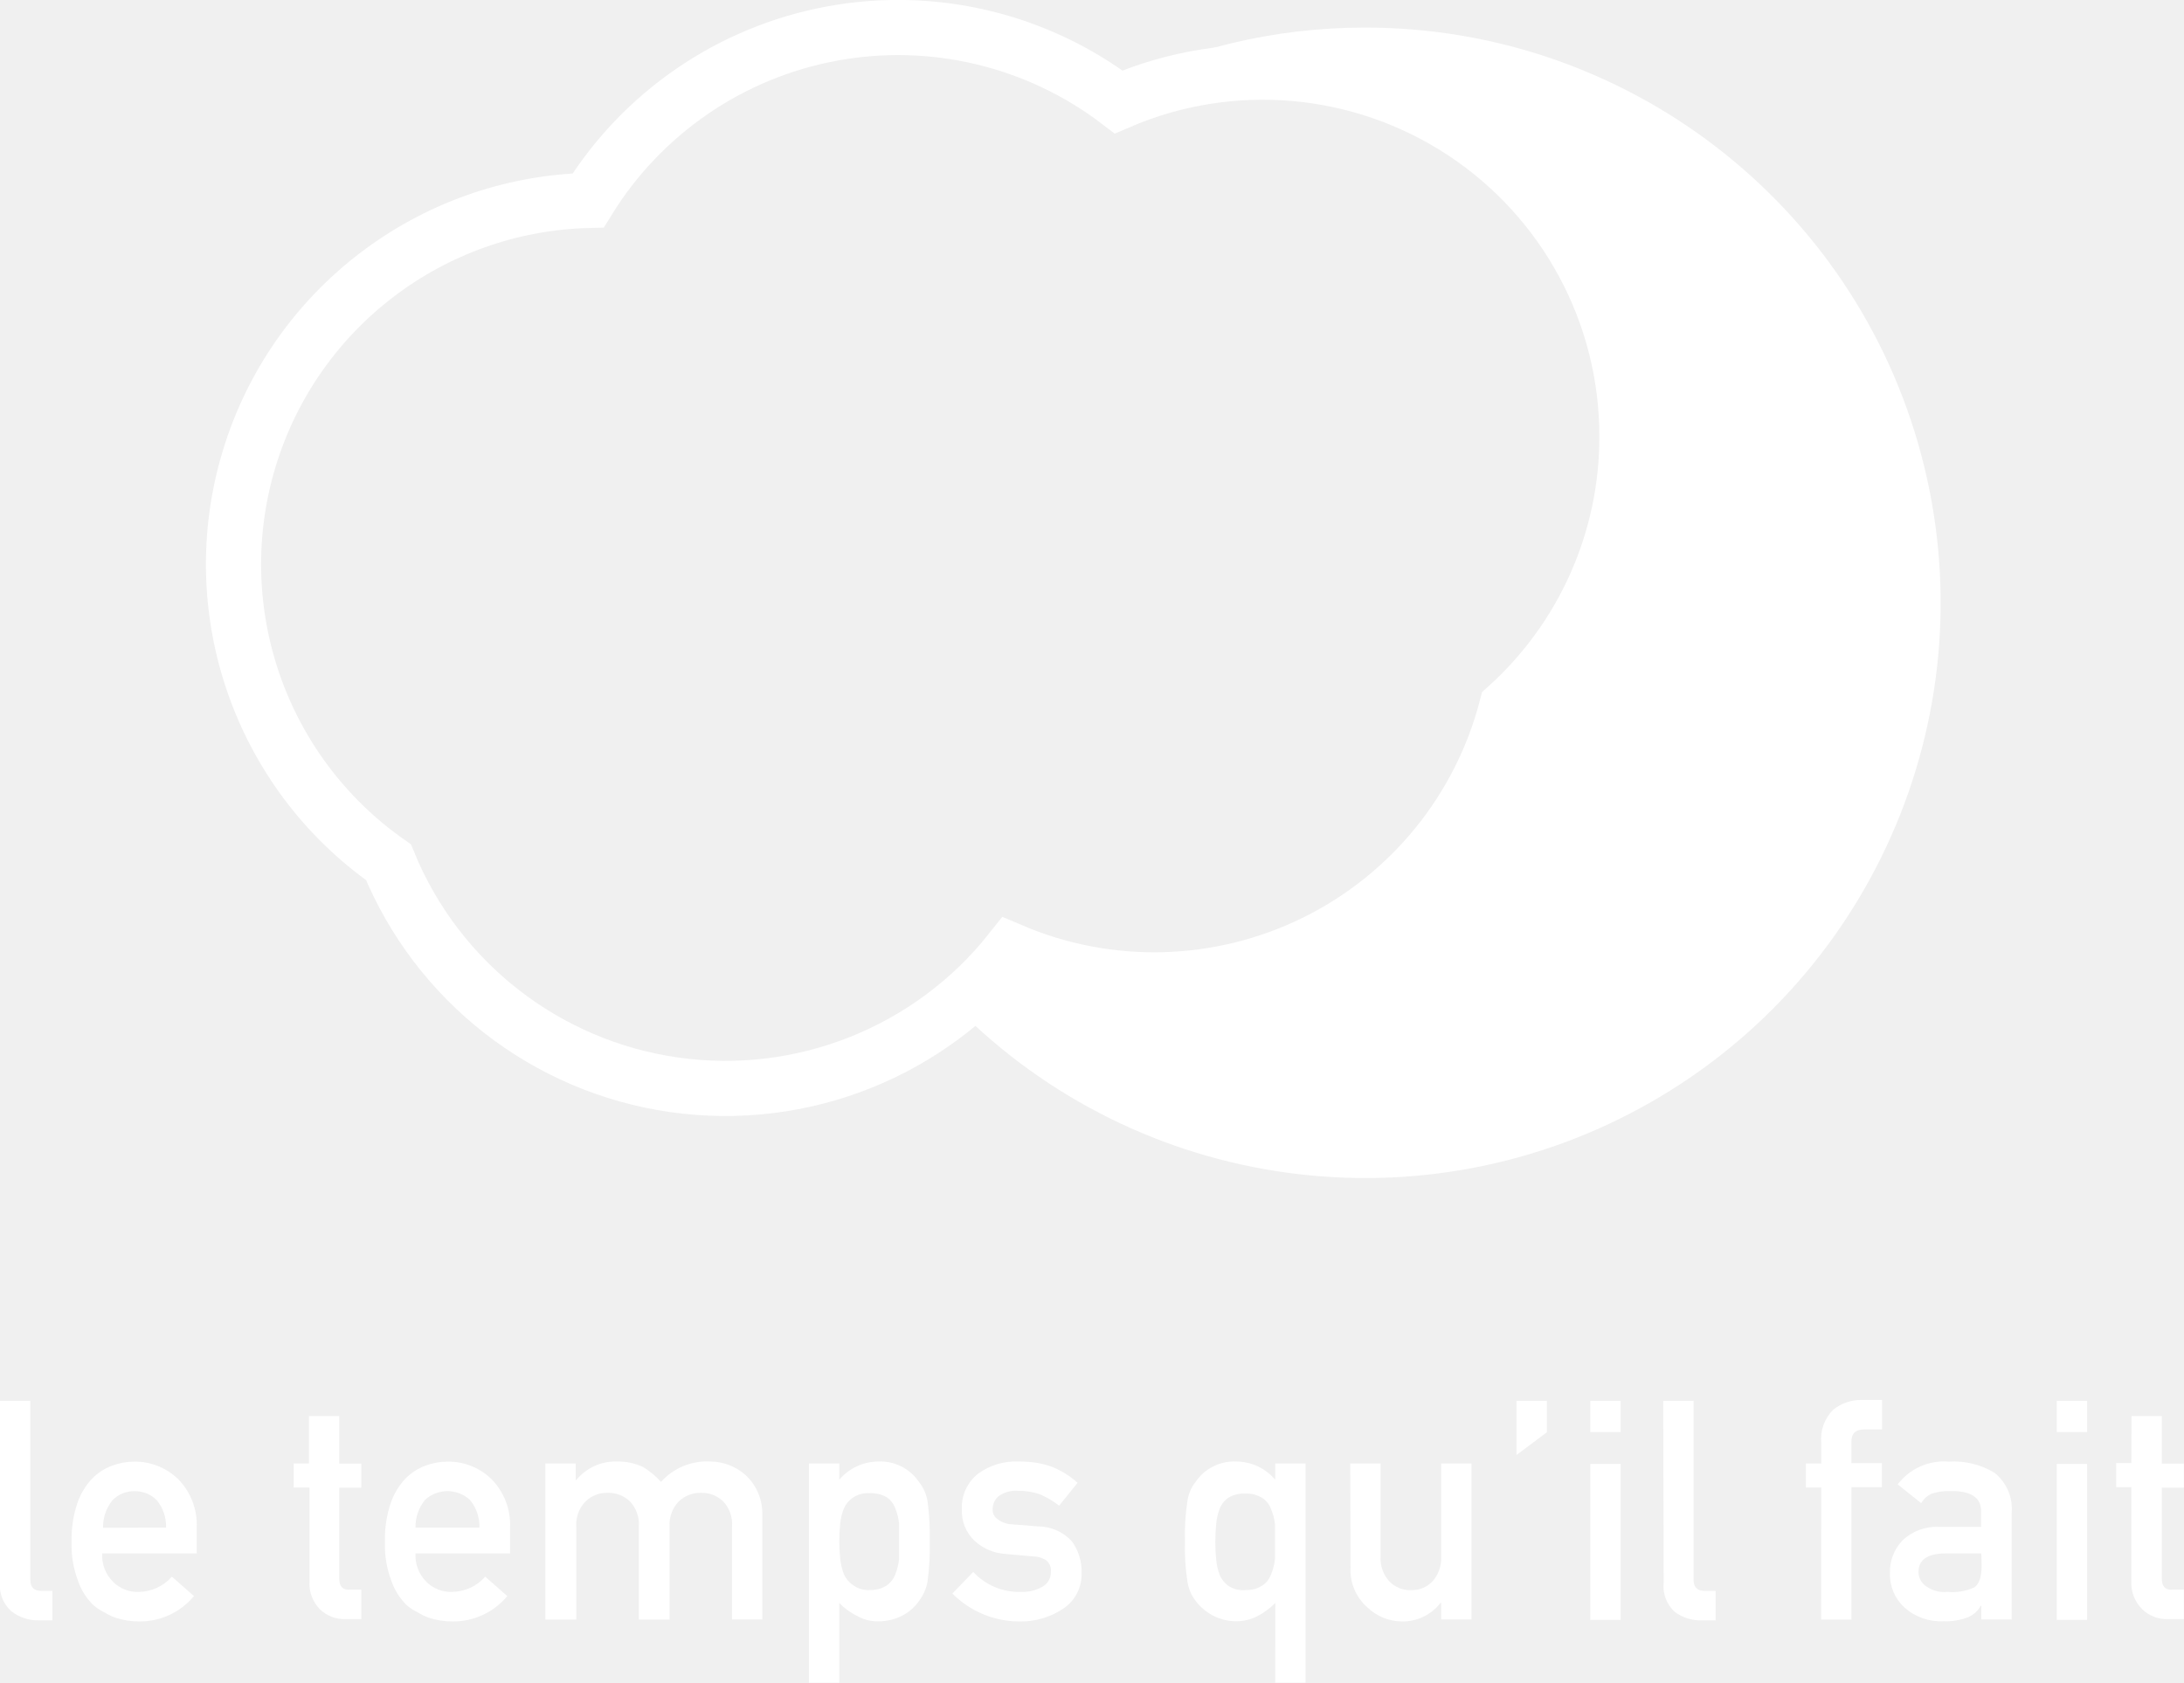
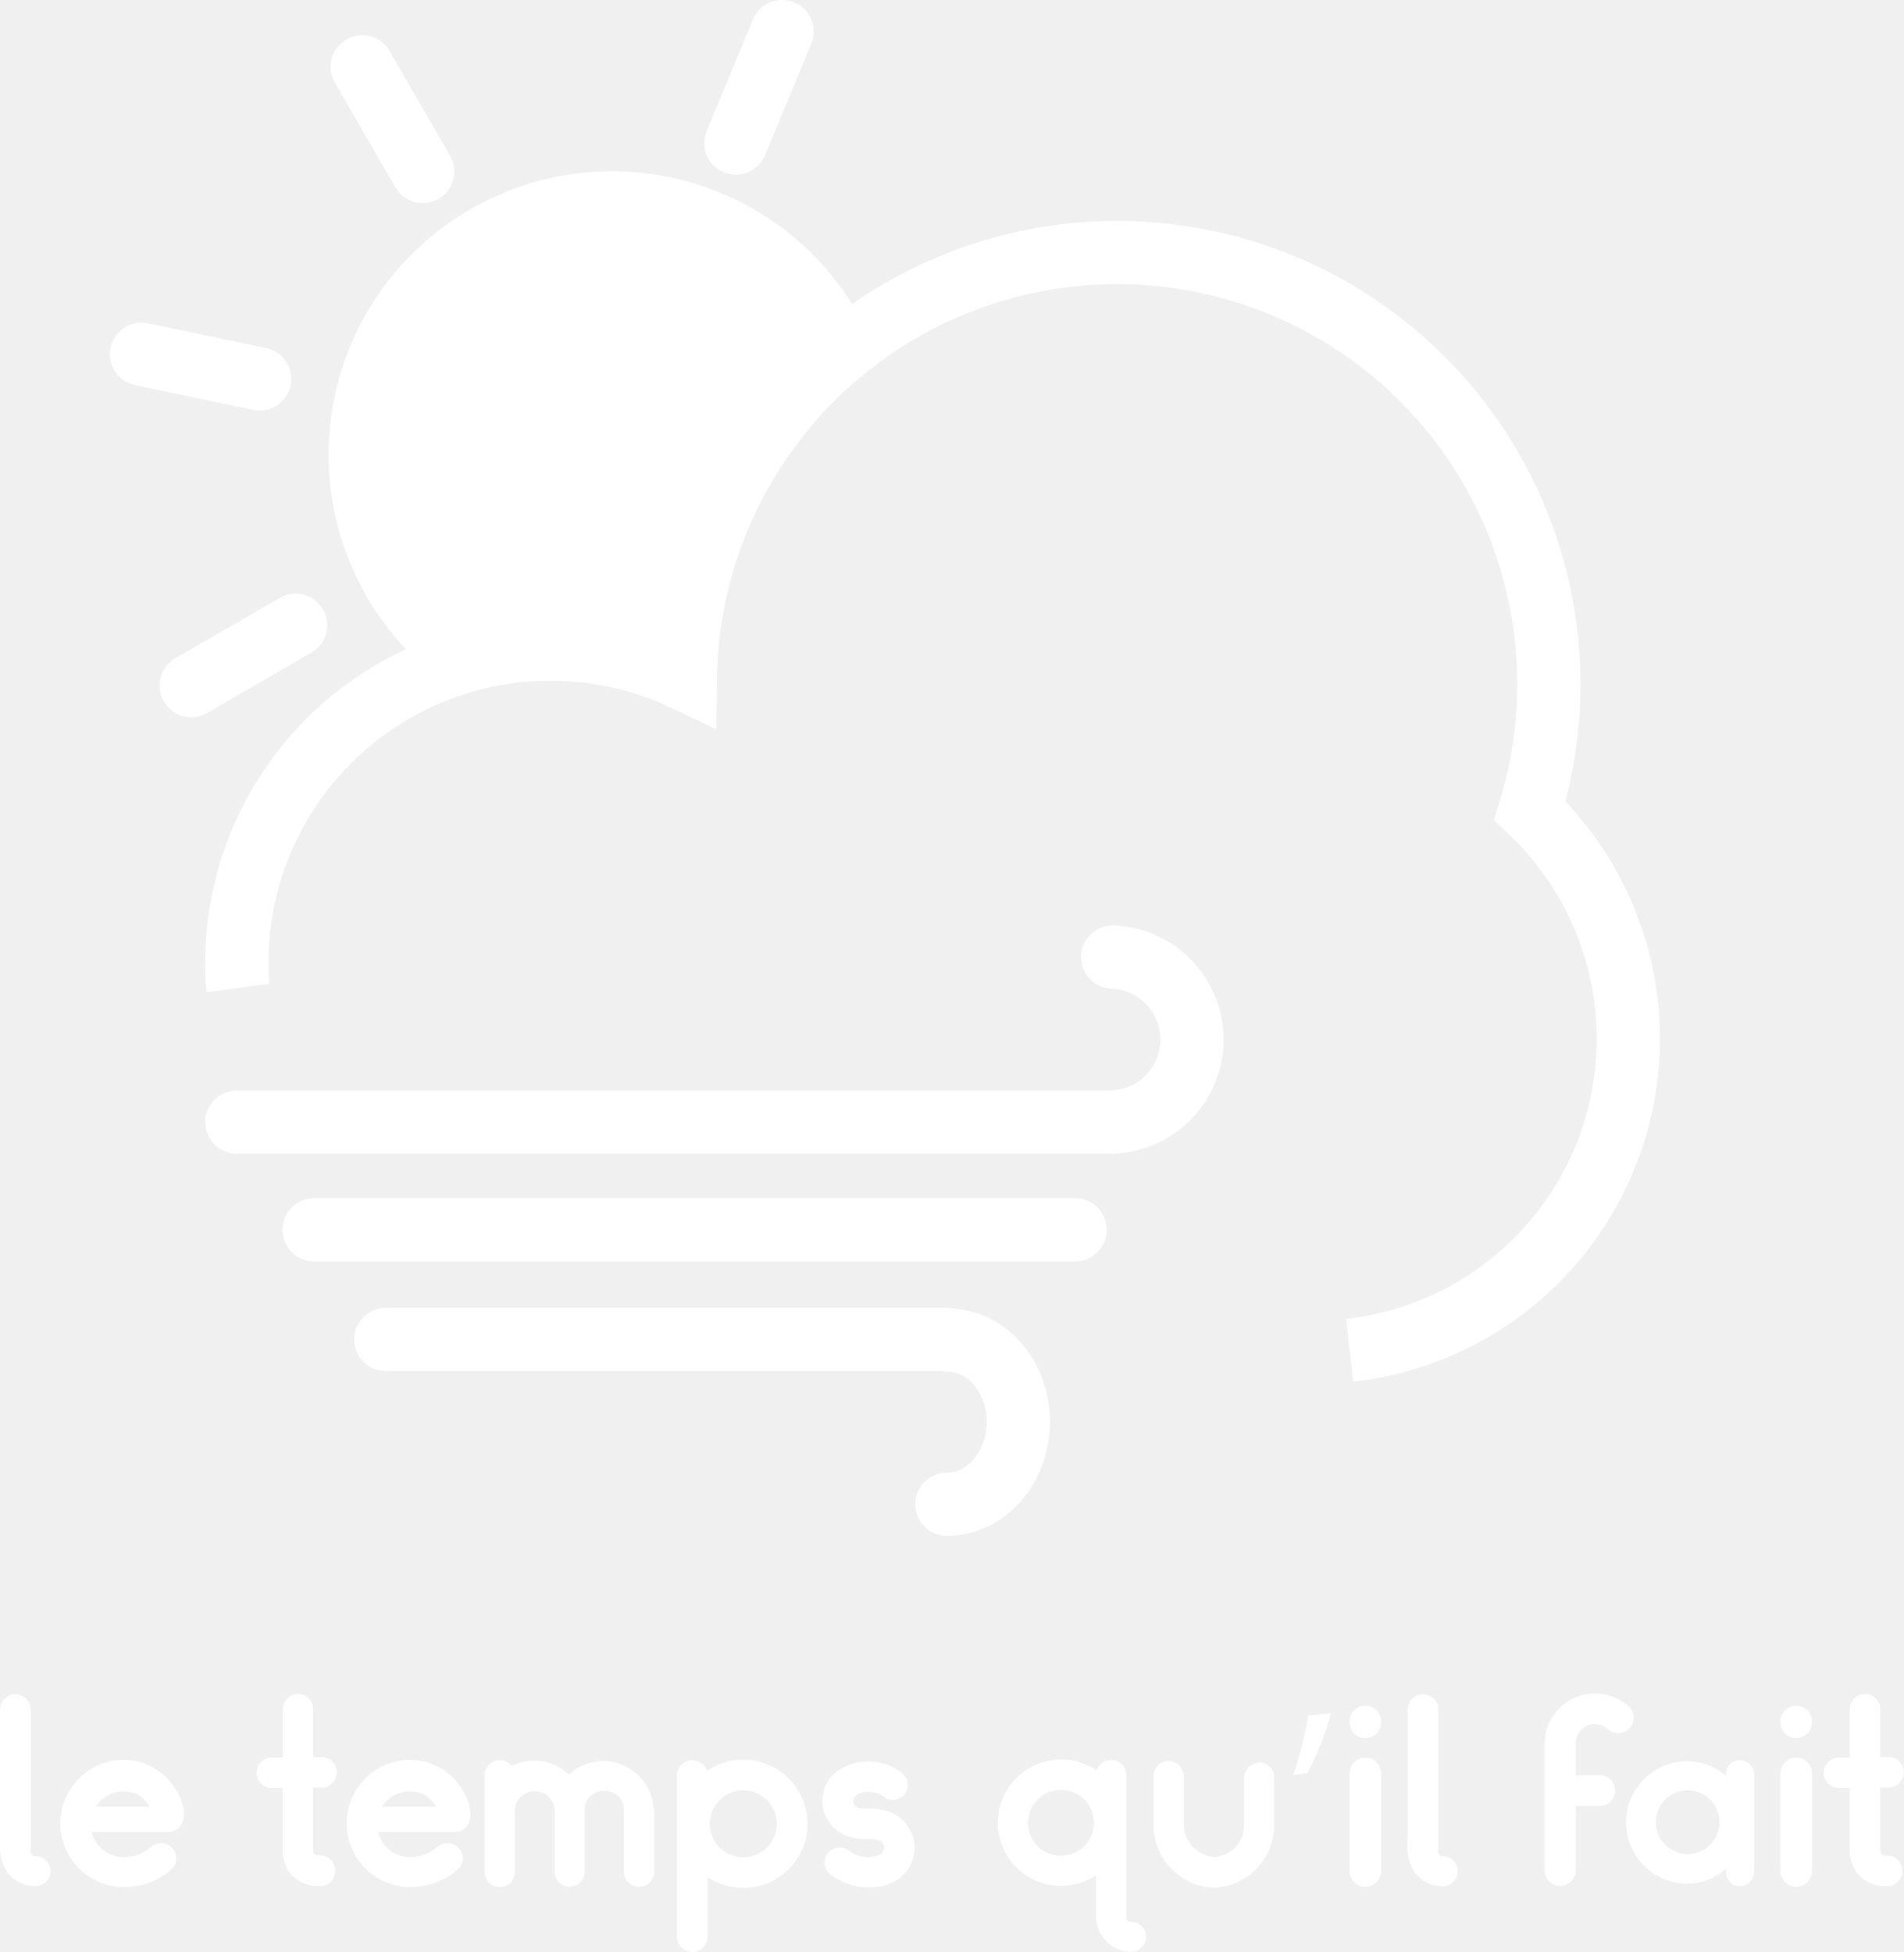
- <svg xmlns="http://www.w3.org/2000/svg" viewBox="0 0 197.95 152.55">
+ <svg xmlns="http://www.w3.org/2000/svg" viewBox="0 0 150.56 154.42">
  <defs>
-     <style>.cls-1{fill:#fff;}.cls-2{fill:none;stroke:#fff;stroke-miterlimit:10;stroke-width:5px;}</style>
+     <style>.cls-1,.cls-2,.cls-4{fill:none;stroke:#fff;stroke-miterlimit:10;}.cls-1{stroke-width:3px;}.cls-2,.cls-4{stroke-width:5px;}.cls-3{fill:#fff;}.cls-4{stroke-linecap:round;}</style>
  </defs>
  <g id="Calque_2" data-name="Calque 2">
    <g id="Calque_1-2" data-name="Calque 1">
-       <path class="cls-1" d="M0,127H2.75v16.23q0,1,1,1h1v2.67H3.51A3.87,3.87,0,0,1,1,146.05a3.13,3.13,0,0,1-1-2.65Z" />
-       <path class="cls-1" d="M9.26,140.83a3.37,3.37,0,0,0,1,2.59,3.12,3.12,0,0,0,2.32.9,4.06,4.06,0,0,0,3-1.38l2,1.76A6.37,6.37,0,0,1,12.6,147a6.92,6.92,0,0,1-2.11-.33,5,5,0,0,1-1-.48,4.83,4.83,0,0,1-1-.64,5.63,5.63,0,0,1-1.41-2.21,9,9,0,0,1-.59-3.54A10.15,10.15,0,0,1,7,136.31a6.11,6.11,0,0,1,1.32-2.23,4.89,4.89,0,0,1,1.83-1.2,5.72,5.72,0,0,1,2-.37,5.6,5.6,0,0,1,4,1.59,5.9,5.9,0,0,1,1.68,4.39v2.34Zm5.79-2.34A3.69,3.69,0,0,0,14.2,136a2.73,2.73,0,0,0-2-.81,2.73,2.73,0,0,0-2,.81,3.87,3.87,0,0,0-.86,2.51Z" />
-       <path class="cls-1" d="M28,128.38h2.75v4.31h2v2.18h-2v8.25q0,1.08,1,1h1v2.67H31.32A3.2,3.2,0,0,1,29,145.9a3.33,3.33,0,0,1-.95-2.56v-8.48H26.62v-2.18H28Z" />
-       <path class="cls-1" d="M37.66,140.83a3.37,3.37,0,0,0,1,2.59,3.12,3.12,0,0,0,2.32.9,4.06,4.06,0,0,0,3-1.38l2,1.76A6.37,6.37,0,0,1,41,147a6.92,6.92,0,0,1-2.11-.33,5,5,0,0,1-1-.48,4.83,4.83,0,0,1-1-.64,5.63,5.63,0,0,1-1.41-2.21,9,9,0,0,1-.59-3.54,10.15,10.15,0,0,1,.51-3.49,6.11,6.11,0,0,1,1.32-2.23,4.89,4.89,0,0,1,1.83-1.2,5.72,5.72,0,0,1,2-.37,5.6,5.6,0,0,1,4,1.59,5.9,5.9,0,0,1,1.68,4.39v2.34Zm5.79-2.34a3.69,3.69,0,0,0-.86-2.51,3,3,0,0,0-4.07,0,3.87,3.87,0,0,0-.86,2.51Z" />
-       <path class="cls-1" d="M49.43,132.68h2.75v1.5h.05a4.58,4.58,0,0,1,3.69-1.68,5.28,5.28,0,0,1,2.37.5,7.1,7.1,0,0,1,1.62,1.35,5.57,5.57,0,0,1,4.46-1.85,4.85,4.85,0,0,1,3.22,1.24,4.76,4.76,0,0,1,1.5,3.68v9.4H66.35V138.4a3,3,0,0,0-.79-2.27,2.76,2.76,0,0,0-2-.79,2.8,2.8,0,0,0-2.05.79,3,3,0,0,0-.82,2.27v8.43H57.9V138.4a3,3,0,0,0-.79-2.27,2.8,2.8,0,0,0-2.05-.79,2.76,2.76,0,0,0-2,.79,3,3,0,0,0-.83,2.27v8.43H49.43Z" />
-       <path class="cls-1" d="M73.32,132.68h2.75v1.47a4.67,4.67,0,0,1,3.54-1.65,4.22,4.22,0,0,1,3.68,1.85,3.78,3.78,0,0,1,.78,1.76,23.13,23.13,0,0,1,.2,3.65,22.72,22.72,0,0,1-.2,3.6,4,4,0,0,1-.78,1.79,4.15,4.15,0,0,1-1.49,1.31,4.67,4.67,0,0,1-2.19.53,3.73,3.73,0,0,1-1.89-.47,6,6,0,0,1-1.65-1.19v7.23H73.32Zm5.46,11.47a2.73,2.73,0,0,0,1.54-.38,2.16,2.16,0,0,0,.81-1,5.42,5.42,0,0,0,.36-1.42q0-.77,0-1.57t0-1.65a5.09,5.09,0,0,0-.36-1.42,2,2,0,0,0-.81-1,3,3,0,0,0-1.54-.34,2.43,2.43,0,0,0-1.47.4,2.32,2.32,0,0,0-.83,1,5.39,5.39,0,0,0-.33,1.39q-.08.79-.08,1.6a14.37,14.37,0,0,0,.08,1.5,5.44,5.44,0,0,0,.33,1.44,2.31,2.31,0,0,0,.83,1A2.37,2.37,0,0,0,78.78,144.16Z" />
-       <path class="cls-1" d="M88.21,142.51a5.65,5.65,0,0,0,4.34,1.81,3.58,3.58,0,0,0,1.95-.48,1.5,1.5,0,0,0,.75-1.34,1.18,1.18,0,0,0-.45-1.06,2.31,2.31,0,0,0-1.23-.34l-2.43-.22a4.56,4.56,0,0,1-2.82-1.2,3.69,3.69,0,0,1-1.14-2.82,3.88,3.88,0,0,1,1.49-3.27,5.79,5.79,0,0,1,3.62-1.09,10.64,10.64,0,0,1,1.7.12,8.23,8.23,0,0,1,1.41.38,8,8,0,0,1,2.27,1.43L96,136.5a8.46,8.46,0,0,0-1.68-1,5.47,5.47,0,0,0-2-.34,2.67,2.67,0,0,0-1.81.48,1.56,1.56,0,0,0-.54,1.23,1,1,0,0,0,.41.83,2.34,2.34,0,0,0,1.4.5l2.27.18a4.2,4.2,0,0,1,3.09,1.34,4.61,4.61,0,0,1,.89,2.91,3.71,3.71,0,0,1-1.62,3.18A6.88,6.88,0,0,1,92.32,147a8.57,8.57,0,0,1-6-2.53Z" />
-       <path class="cls-1" d="M115.59,145.32a6.62,6.62,0,0,1-1.6,1.19,4.08,4.08,0,0,1-1.94.47,4.45,4.45,0,0,1-2.14-.53,4.65,4.65,0,0,1-1.54-1.31,3.76,3.76,0,0,1-.75-1.79,20.12,20.12,0,0,1-.22-3.6,20.42,20.42,0,0,1,.22-3.65,3.58,3.58,0,0,1,.75-1.76,4.22,4.22,0,0,1,3.68-1.84,4.64,4.64,0,0,1,3.53,1.65v-1.47h2.75v19.87h-2.75Zm-2.71-1.17a2.59,2.59,0,0,0,1.54-.41,2,2,0,0,0,.78-1,4.8,4.8,0,0,0,.36-1.44q0-.75,0-1.5t0-1.6a4.74,4.74,0,0,0-.36-1.39,2,2,0,0,0-.78-1,2.66,2.66,0,0,0-1.54-.4,2.7,2.7,0,0,0-1.49.34,2.15,2.15,0,0,0-.83,1,5.07,5.07,0,0,0-.33,1.42q-.08.81-.08,1.65a15.29,15.29,0,0,0,.08,1.57,5.38,5.38,0,0,0,.33,1.42,2.34,2.34,0,0,0,.83,1A2.47,2.47,0,0,0,112.88,144.16Z" />
-       <path class="cls-1" d="M122.38,132.68h2.75v8.43a3.08,3.08,0,0,0,.78,2.24,2.58,2.58,0,0,0,2,.81,2.54,2.54,0,0,0,1.94-.81,3.11,3.11,0,0,0,.77-2.24v-8.43h2.75v14.14h-2.75v-1.51h-.05A4.35,4.35,0,0,1,127,147a4.56,4.56,0,0,1-3.07-1.28,4.48,4.48,0,0,1-1.52-3.62Z" />
-       <path class="cls-1" d="M137.45,127h2.75v2.85l-2.75,2.06Z" />
-       <path class="cls-1" d="M144.14,127h2.75v2.83h-2.75Zm0,5.72h2.75v14.14h-2.75Z" />
-       <path class="cls-1" d="M150.75,127h2.75v16.23q0,1,1,1h1v2.67h-1.23a3.87,3.87,0,0,1-2.48-.77,3.13,3.13,0,0,1-1-2.65Z" />
-       <path class="cls-1" d="M165.07,134.86h-1.39v-2.18h1.39v-1.87a3.76,3.76,0,0,1,1.08-3,4,4,0,0,1,2.65-.89h1.78v2.67H169q-1.25,0-1.19,1.18v1.88h2.76v2.18h-2.76v12h-2.75Z" />
-       <path class="cls-1" d="M179.58,145.57h-.05a2.32,2.32,0,0,1-1.19,1.06,5.49,5.49,0,0,1-2.19.35,4.91,4.91,0,0,1-3.54-1.25,4,4,0,0,1-1.31-3.07,4.08,4.08,0,0,1,1.13-3,4.44,4.44,0,0,1,3.32-1.23h3.81V137q0-1.87-2.81-1.82a4.83,4.83,0,0,0-1.62.22,2,2,0,0,0-1,.88L172,134.57a5.27,5.27,0,0,1,4.63-2.06,7.16,7.16,0,0,1,4.13,1,4.17,4.17,0,0,1,1.57,3.65v9.66h-2.75Zm0-4.74h-3.31q-2.41.05-2.38,1.7a1.53,1.53,0,0,0,.62,1.23,2.83,2.83,0,0,0,2,.56,4.71,4.71,0,0,0,2.45-.42q.65-.45.65-2Z" />
-       <path class="cls-1" d="M186.42,127h2.75v2.83h-2.75Zm0,5.72h2.75v14.14h-2.75Z" />
-       <path class="cls-1" d="M193.19,128.38h2.75v4.31h2v2.18h-2v8.25q0,1.08,1,1h1v2.67h-1.44a3.2,3.2,0,0,1-2.37-.93,3.33,3.33,0,0,1-.95-2.56v-8.48h-1.38v-2.18h1.38Z" />
-       <path class="cls-1" d="M123.71,2.5A51.93,51.93,0,0,0,100,8.21c.49.33,1,.67,1.44,1A33,33,0,0,1,136.56,64.1,33,33,0,0,1,91.62,86.19a33.27,33.27,0,0,1-5,5.09A52.15,52.15,0,1,0,123.71,2.5Z" />
-       <path class="cls-2" d="M147.46,39.58A33,33,0,0,0,101.39,9.24a33,33,0,0,0-48.08,8.93,33,33,0,0,0-18.1,60,33,33,0,0,0,56.41,8A33,33,0,0,0,136.56,64.1,32.94,32.94,0,0,0,147.46,39.58Z" />
+       <path class="cls-1" d="M22.75,95.84" />
+       <path class="cls-2" d="M106.75,106.82A24.8,24.8,0,0,0,121,64.13,34.15,34.15,0,1,0,54.2,53.75,24.82,24.82,0,0,0,18.73,76.16c0,.67,0,1.33.09,2" />
+       <path class="cls-3" d="M53.69,53.35A34.11,34.11,0,0,1,68.36,25.74,22.42,22.42,0,1,0,33.61,52.81a24.84,24.84,0,0,1,20.08.54Z" />
+       <line class="cls-4" x1="23.38" y1="49.46" x2="15.12" y2="54.24" />
+       <line class="cls-4" x1="20.54" y1="29.98" x2="11.19" y2="28.02" />
+       <line class="cls-4" x1="33.43" y1="13.56" x2="28.65" y2="5.29" />
+       <line class="cls-4" x1="58.2" y1="11.32" x2="61.86" y2="2.5" />
+       <line class="cls-4" x1="18.73" y1="88.77" x2="87.98" y2="88.77" />
+       <path class="cls-4" d="M88,75.71a6.53,6.53,0,0,1,0,13.05" />
+       <line class="cls-4" x1="30.51" y1="105.96" x2="74.89" y2="105.96" />
+       <path class="cls-4" d="M74.89,119c3.12,0,5.65-2.92,5.65-6.53S78,106,74.89,106" />
+       <line class="cls-4" x1="24.84" y1="97.29" x2="85.03" y2="97.29" />
+       <path class="cls-3" d="M4,148a1.22,1.22,0,0,1-1.22,1.22,2.83,2.83,0,0,1-2.19-1.08A3.93,3.93,0,0,1,0,145.58V135.25a1.21,1.21,0,0,1,2.43,0v10.89c0,.06,0,.12,0,.18s0,.12,0,.18a.33.33,0,0,0,.32.34A1.21,1.21,0,0,1,4,148Z" />
+       <path class="cls-3" d="M13.41,144.92H7.24a2.64,2.64,0,0,0,2.55,2,3.35,3.35,0,0,0,2.1-.76,1.2,1.2,0,0,1,1.7,0,1.19,1.19,0,0,1,0,1.7,5.58,5.58,0,0,1-3.79,1.42,5,5,0,0,1,0-10.06,4.38,4.38,0,0,1,.88.08,4.85,4.85,0,0,1,3.25,2.31,3.87,3.87,0,0,1,.64,2,1.69,1.69,0,0,1-.16.58A1.09,1.09,0,0,1,13.41,144.92Zm-5.83-2h4.25a2.23,2.23,0,0,0-2-1.2A2.6,2.6,0,0,0,7.58,142.89Z" />
+       <path class="cls-3" d="M26.52,148a1.19,1.19,0,0,1-1.2,1.2,4.53,4.53,0,0,1-.52,0,2.9,2.9,0,0,1-1.76-.9,3,3,0,0,1-.68-1.8v-5.05h-.86a1.2,1.2,0,0,1,0-2.41h.86v-3.83a1.2,1.2,0,0,1,2.41,0V139h.66a1.2,1.2,0,0,1,0,2.41h-.66v4.77c0,.16,0,.4.14.52s.28.08.42.08A1.21,1.21,0,0,1,26.52,148Z" />
+       <path class="cls-3" d="M36.06,144.92H29.89a2.64,2.64,0,0,0,2.55,2,3.35,3.35,0,0,0,2.1-.76,1.2,1.2,0,0,1,1.7,0,1.19,1.19,0,0,1,0,1.7,5.58,5.58,0,0,1-3.79,1.42,5,5,0,0,1,0-10.06,4.38,4.38,0,0,1,.88.08,4.85,4.85,0,0,1,3.25,2.31,3.87,3.87,0,0,1,.64,2,1.69,1.69,0,0,1-.16.58A1.09,1.09,0,0,1,36.06,144.92Zm-5.83-2h4.25a2.23,2.23,0,0,0-2-1.2A2.6,2.6,0,0,0,30.23,142.89Z" />
+       <path class="cls-3" d="M51.74,143.13v4.93a1.18,1.18,0,0,1-1.18,1.2,1.21,1.21,0,0,1-1.22-1.2v-5a1.46,1.46,0,0,0-1.52-1.38,1.48,1.48,0,0,0-1.58,1.38v5a1.19,1.19,0,1,1-2.39,0v-5a1.58,1.58,0,0,0-3.13,0v5.05a1.19,1.19,0,0,1-1.2,1.18,1.22,1.22,0,0,1-1.2-1.18v-7.66a1.24,1.24,0,0,1,1.2-1.22,1.12,1.12,0,0,1,.92.48,4.1,4.1,0,0,1,1.84-.44A4.05,4.05,0,0,1,45,140.37a4,4,0,0,1,6.7,2.71Z" />
+       <path class="cls-3" d="M63.87,144.28a5.08,5.08,0,0,1-5.07,5.07,5.26,5.26,0,0,1-2.83-.84v4.69a1.21,1.21,0,1,1-2.43,0V140.45a1.21,1.21,0,0,1,1.22-1.2,1.24,1.24,0,0,1,1.16.84,5,5,0,0,1,2.87-.88A5.08,5.08,0,0,1,63.87,144.28Zm-2.43,0a2.65,2.65,0,1,0-2.65,2.65A2.66,2.66,0,0,0,61.44,144.28Z" />
+       <path class="cls-3" d="M68.76,149.31a5,5,0,0,1-3.23-1.14,1.2,1.2,0,0,1,1.62-1.76,2.47,2.47,0,0,0,2.47.3.66.66,0,0,0,.32-.56.66.66,0,0,0-.44-.56,2.07,2.07,0,0,0-.86-.1,4.58,4.58,0,0,1-1.58-.22,3,3,0,0,1-2-2.47,3,3,0,0,1,.9-2.49,4.26,4.26,0,0,1,3.53-.88,3.59,3.59,0,0,1,1.9.88A1.2,1.2,0,0,1,71.5,142a1.22,1.22,0,0,1-1,.38,1.25,1.25,0,0,1-.52-.18,1.82,1.82,0,0,0-.84-.4c-.6-.1-1.72-.06-1.64.8a.79.79,0,0,0,.36.42,3.25,3.25,0,0,0,.82.06,4.65,4.65,0,0,1,1.84.32,3.06,3.06,0,0,1,1.82,2.75,3.11,3.11,0,0,1-1.38,2.57A3.92,3.92,0,0,1,68.76,149.31Z" />
+       <path class="cls-3" d="M90.65,153.2a1.21,1.21,0,0,1-1.2,1.2,2.82,2.82,0,0,1-2.77-2.87v-3.17a5,5,0,1,1,.06-8.3,1.19,1.19,0,0,1,1.14-.84,1.21,1.21,0,0,1,1.2,1.2v11a1.32,1.32,0,0,1,0,.28.35.35,0,0,0,.34.34A1.19,1.19,0,0,1,90.65,153.2Zm-4.13-9a2.61,2.61,0,1,0-2.61,2.61A2.61,2.61,0,0,0,86.52,144.2Z" />
+       <path class="cls-3" d="M96,149.33a4.92,4.92,0,0,1-4.75-5v-3.83a1.17,1.17,0,0,1,1.12-1.2,1.27,1.27,0,0,1,1.26,1.2v3.83A2.59,2.59,0,0,0,96,146.9a2.47,2.47,0,0,0,2.39-2.61v-3.67a1.31,1.31,0,0,1,1.24-1.2,1.17,1.17,0,0,1,1.14,1.2v3.67A4.92,4.92,0,0,1,96,149.33Z" />
+       <path class="cls-3" d="M105.28,135.53a23.17,23.17,0,0,1-1.88,4.75l-1.12.14a28.36,28.36,0,0,0,1.18-4.71Z" />
+       <path class="cls-3" d="M108,137.5a1.25,1.25,0,0,1-1.26-1.22v-.1a1.24,1.24,0,1,1,2.49,0v.1A1.24,1.24,0,0,1,108,137.5Zm0,11.77a1.25,1.25,0,0,1-1.26-1.24v-7.74a1.24,1.24,0,0,1,2.49,0V148A1.25,1.25,0,0,1,108,149.27Z" />
+       <path class="cls-3" d="M115.3,148a1.22,1.22,0,0,1-1.22,1.22,2.83,2.83,0,0,1-2.19-1.08,3.93,3.93,0,0,1-.56-2.61V135.25a1.21,1.21,0,0,1,2.43,0v10.89c0,.06,0,.12,0,.18s0,.12,0,.18a.33.33,0,0,0,.32.34A1.21,1.21,0,0,1,115.3,148Z" />
+       <path class="cls-3" d="M128.87,136.74a1.25,1.25,0,0,1-1.72.06,1.52,1.52,0,0,0-1-.42,1.54,1.54,0,0,0-1.52,1.56v2.49h1.9a1.21,1.21,0,1,1,0,2.43h-1.9v5.09a1.23,1.23,0,0,1-2.47,0v-10a4,4,0,0,1,6.7-2.93A1.25,1.25,0,0,1,128.87,136.74Z" />
+       <path class="cls-3" d="M138.74,140.39v7.68a1.15,1.15,0,0,1-1.16,1.14,1.06,1.06,0,0,1-1.06-1.14v-.24a4.58,4.58,0,0,1-3.07,1.18,4.84,4.84,0,1,1,0-9.68,4.76,4.76,0,0,1,3.07,1.16v-.1a1.06,1.06,0,0,1,1.06-1.14A1.15,1.15,0,0,1,138.74,140.39ZM136,144.18a2.52,2.52,0,1,0-2.51,2.49A2.52,2.52,0,0,0,136,144.18Z" />
+       <path class="cls-3" d="M142.08,137.5a1.25,1.25,0,0,1-1.26-1.22v-.1a1.24,1.24,0,1,1,2.49,0v.1A1.24,1.24,0,0,1,142.08,137.5Zm0,11.77a1.25,1.25,0,0,1-1.26-1.24v-7.74a1.24,1.24,0,0,1,2.49,0V148A1.25,1.25,0,0,1,142.08,149.27Z" />
+       <path class="cls-3" d="M150.46,148a1.19,1.19,0,0,1-1.2,1.2,4.53,4.53,0,0,1-.52,0,2.9,2.9,0,0,1-1.76-.9,3,3,0,0,1-.68-1.8v-5.05h-.86a1.2,1.2,0,1,1,0-2.41h.86v-3.83a1.2,1.2,0,0,1,2.41,0V139h.66a1.2,1.2,0,0,1,0,2.41h-.66v4.77c0,.16,0,.4.14.52s.28.08.42.08A1.21,1.21,0,0,1,150.46,148Z" />
    </g>
  </g>
</svg>
